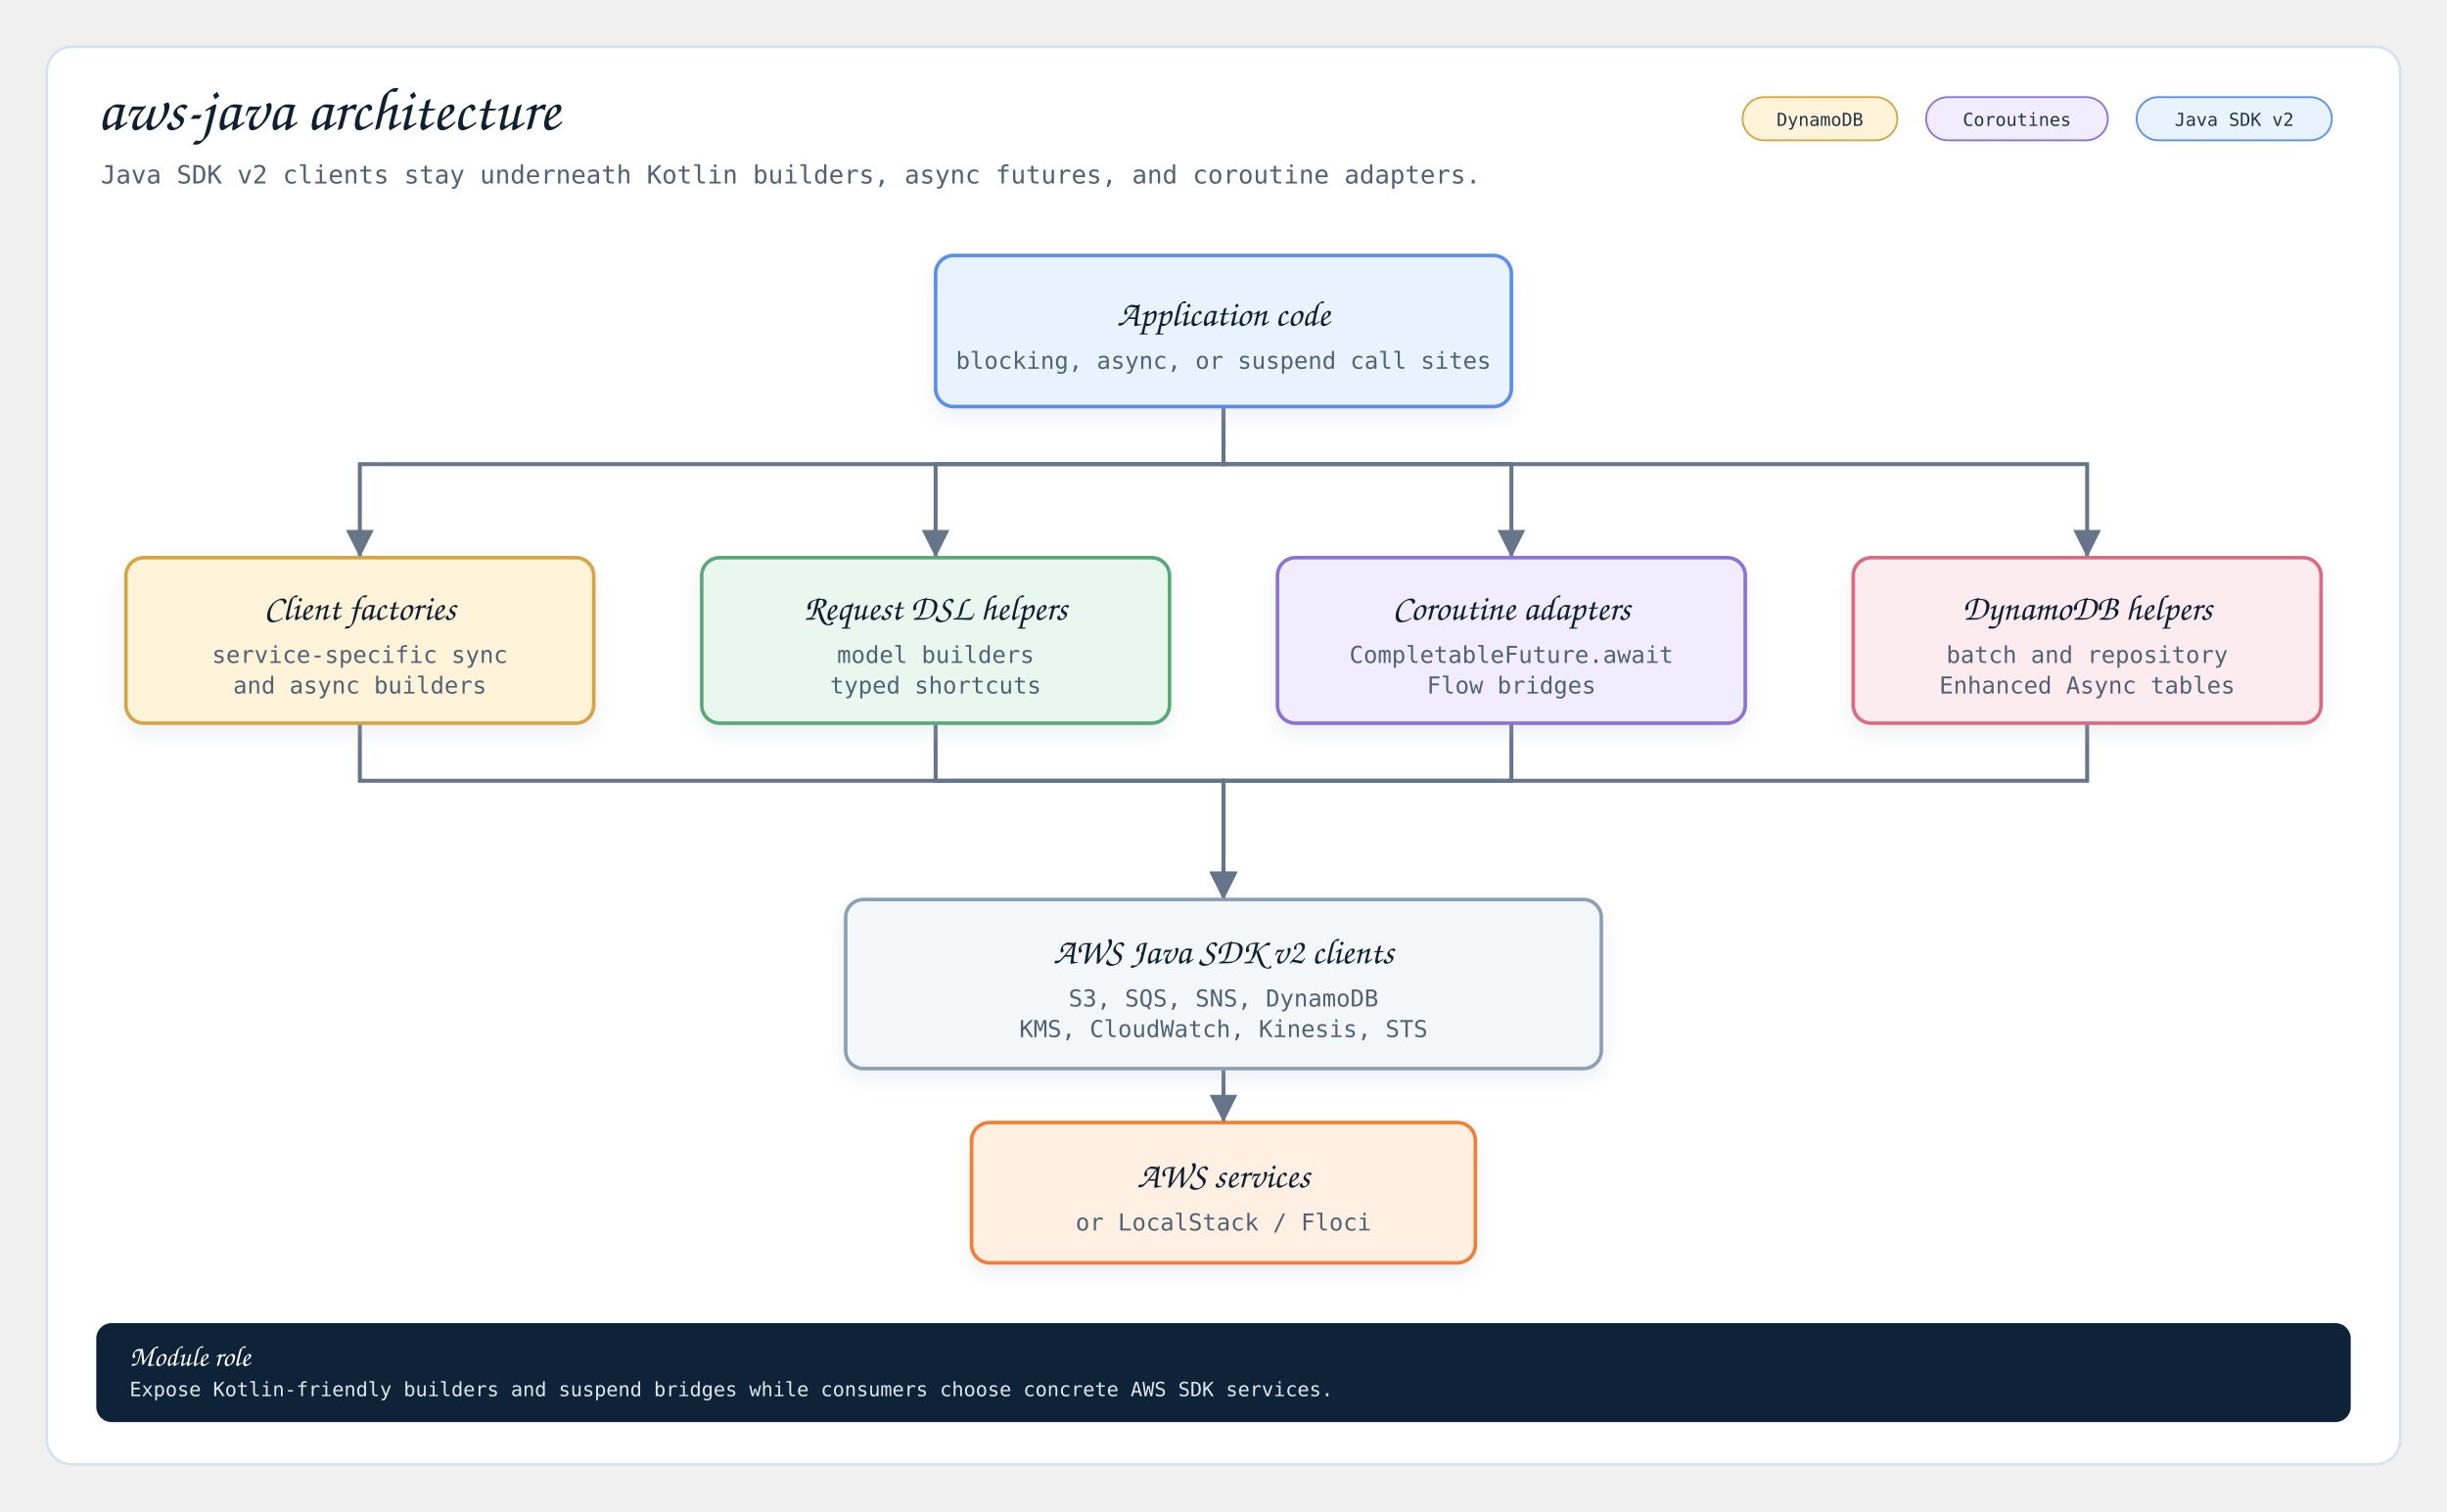
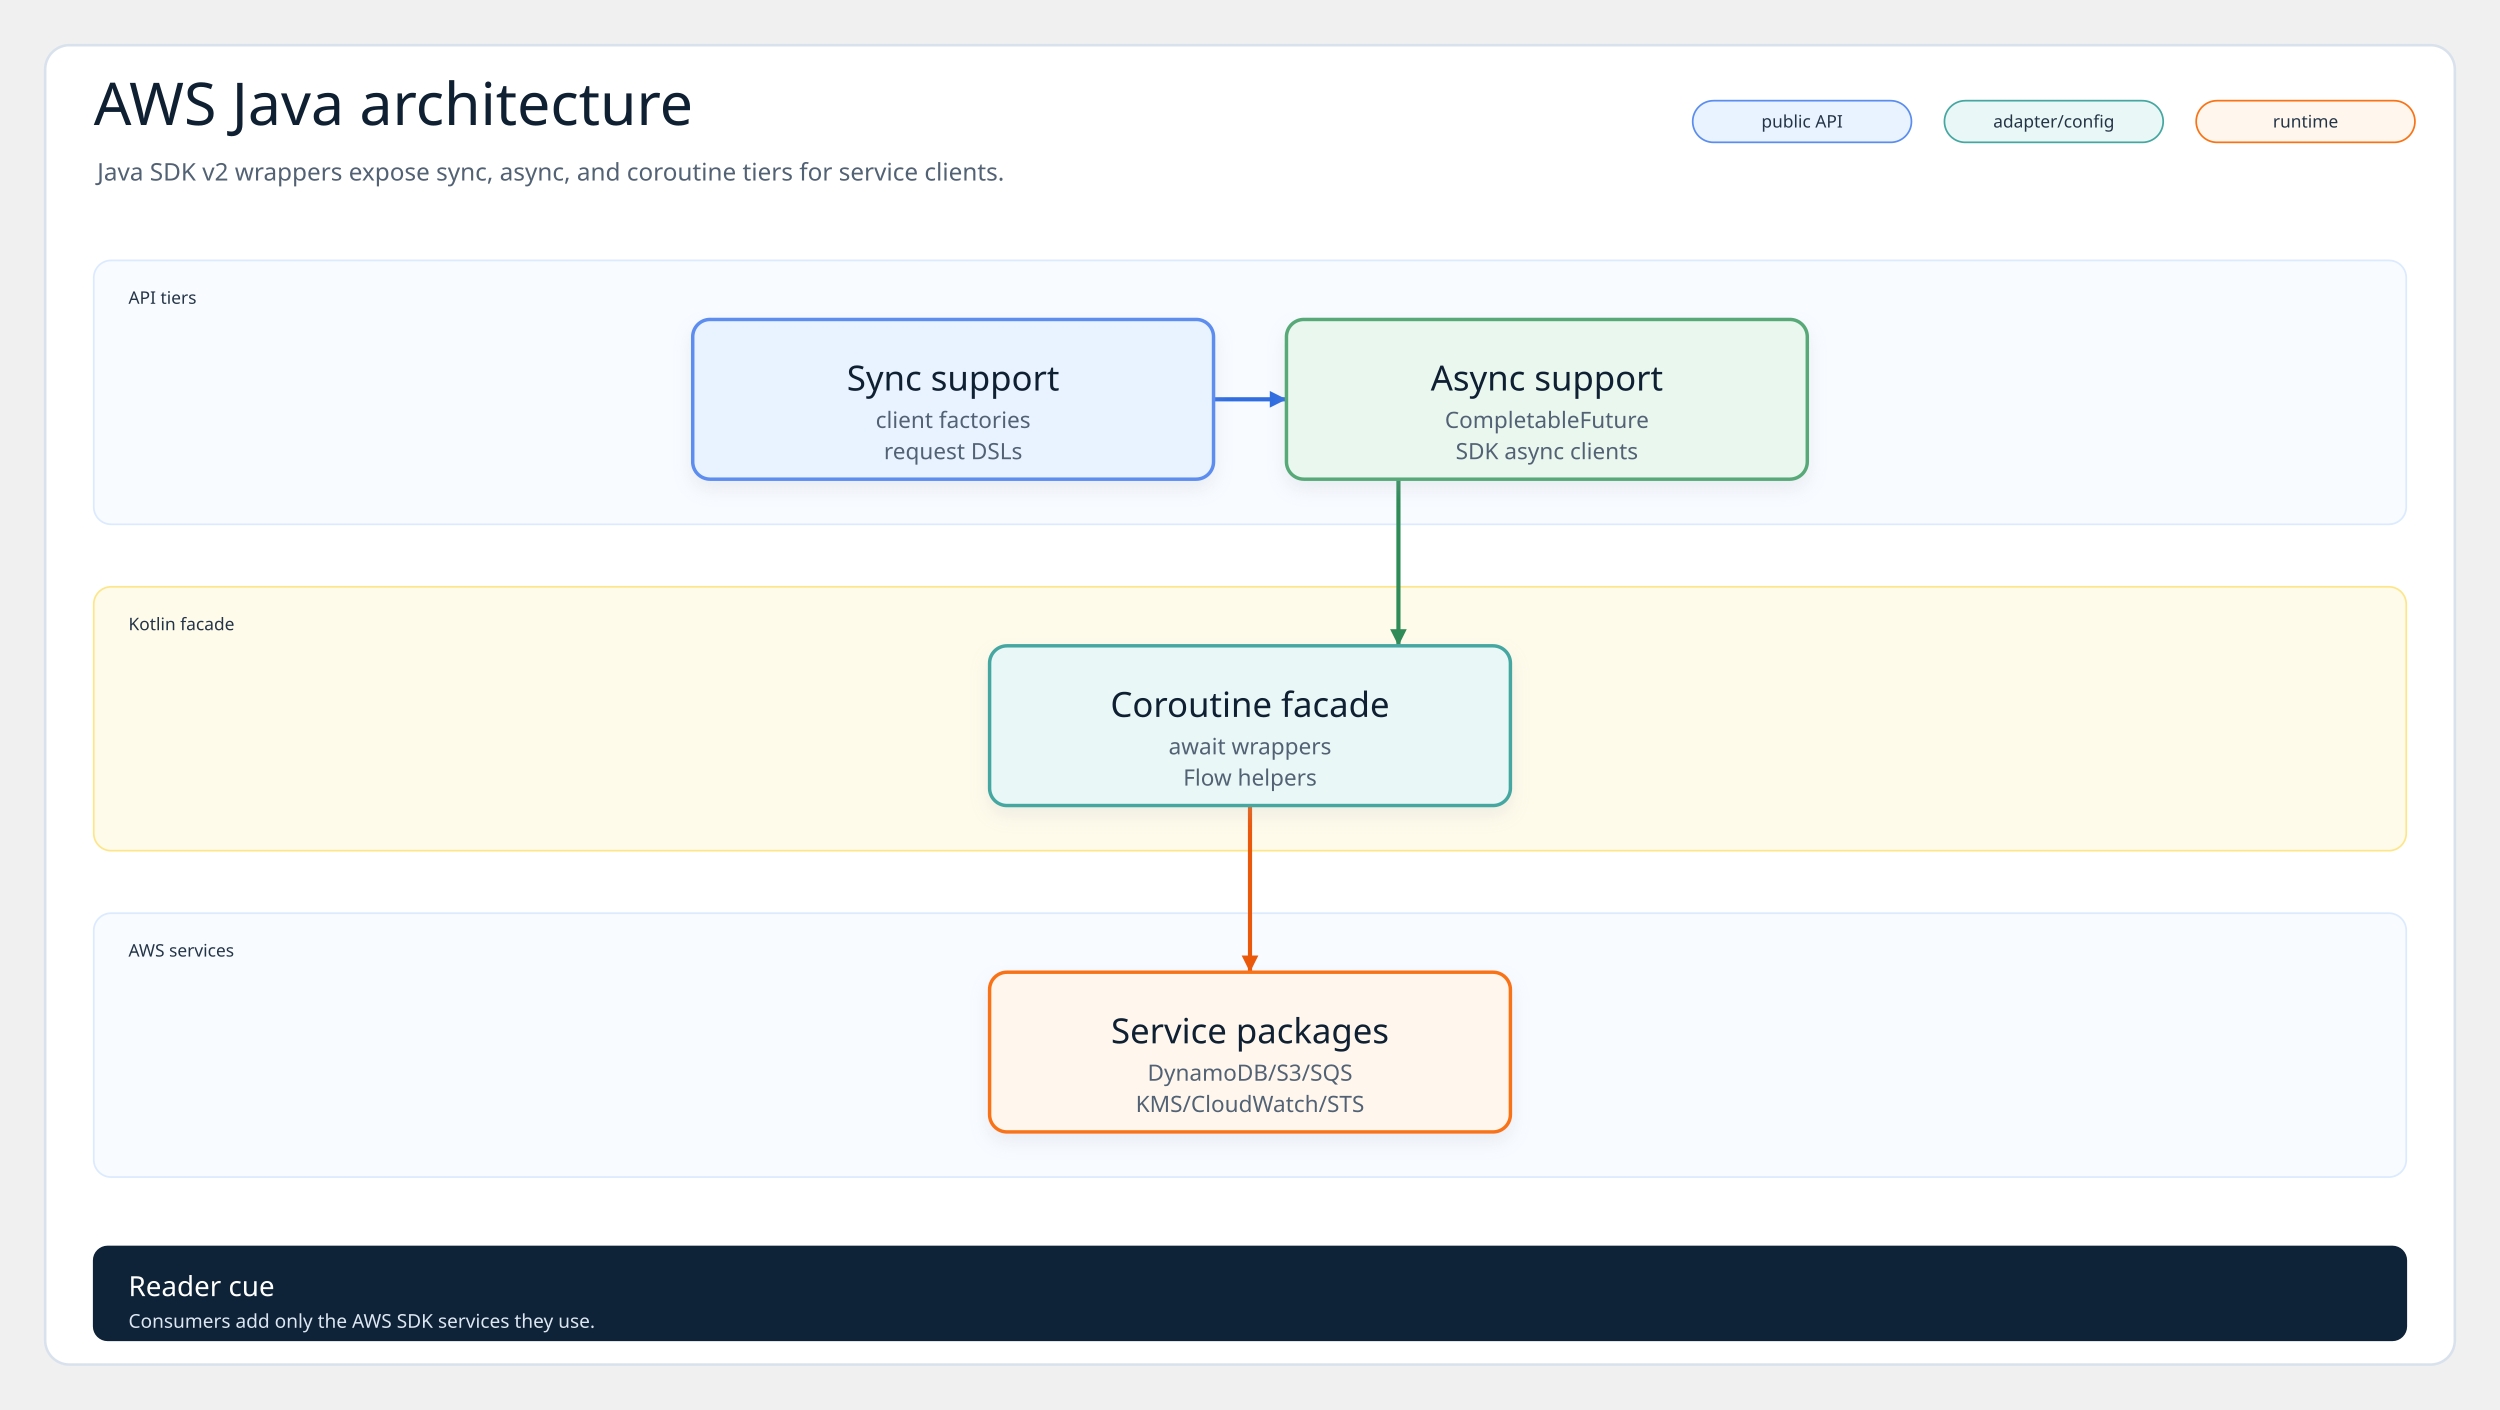
- <svg xmlns="http://www.w3.org/2000/svg" width="1360" height="840" viewBox="0 0 1360 840" role="img" aria-label="aws-java architecture">
+ <svg xmlns="http://www.w3.org/2000/svg" width="1440" height="812" viewBox="0 0 1440 812" role="img" aria-label="AWS Java architecture">
  <defs>
-     <marker id="arrow" markerWidth="9" markerHeight="9" refX="8" refY="4.5" orient="auto" markerUnits="strokeWidth">
-       <path d="M1,1 L8,4.5 L1,8 Z" fill="#66758A" />
-     </marker>
    <filter id="shadow" x="-10%" y="-10%" width="120%" height="130%">
      <feDropShadow dx="0" dy="5" stdDeviation="5" flood-color="#AAB7C6" flood-opacity="0.20" />
    </filter>
  </defs>
  <style>
  svg{background:#F5F7FA}
  .frame{fill:#FFFFFF;stroke:#D9E2EC;stroke-width:1.5}
-   .title{font-family:"Architects Daughter","Comic Sans MS",cursive;font-size:34px;fill:#102033}
-   .subtitle,.detail,.footer-detail{font-family:"Comic Mono","SFMono-Regular",Menlo,monospace;fill:#526274}
+   .title{font-family:"Architects Daughter";font-size:34px;fill:#102033}
+   .seqTitle{font-family:"Architects Daughter";font-size:44px;fill:#102033}
+   .seqSubtitle{font-family:"Comic Mono";font-size:16px;fill:#526274}
+   .seqParticipantTitle{font-family:"Architects Daughter";font-size:24px;fill:#102033}
+   .seqParticipantDetail{font-family:"Comic Mono";font-size:13px;fill:#526274}
+   .subtitle,.detail,.tiny,.label{font-family:"Comic Mono";fill:#526274}
  .subtitle{font-size:14px}
-   .card-title{font-family:"Architects Daughter","Comic Sans MS",cursive;font-size:20px;fill:#102033}
+   .label{font-size:12px;fill:#344456}
+   .card-title{font-family:"Architects Daughter";font-size:20px;fill:#102033}
  .detail{font-size:13px}
-   .chip{font-family:"Comic Mono","SFMono-Regular",Menlo,monospace;font-size:10px;fill:#243447}
+   .tiny{font-size:10px}
+   .chip{font-family:"Comic Mono";font-size:10px;fill:#243447}
  .card{stroke-width:2;filter:url(#shadow)}
-   .edge{fill:none;stroke-width:2.2;marker-end:url(#arrow)}
-   .edge-label{font-family:"Comic Mono","SFMono-Regular",Menlo,monospace;font-size:11px;fill:#344456}
-   .label-bg{fill:#FFFFFF;stroke:#D9E2EC}
+   .edge{fill:none;stroke-width:2.4;stroke-linecap:round;stroke-linejoin:round}
+   .seq{fill:none;stroke-width:3;stroke-linecap:round;stroke-linejoin:round}
+   .seqReturn{fill:none;stroke-width:2.7;stroke-linecap:round;stroke-linejoin:round;stroke-dasharray:8 7}
+   .labelPill{fill:#FFFFFF;stroke:#D6E3EF;stroke-width:1.4}
+   .numberBadge{font-family:"Comic Mono";font-size:12px;fill:#FFFFFF}
+   .altBox{fill:#FFFFFF;fill-opacity:.44;stroke:#D6A441;stroke-width:1.8;stroke-dasharray:8 8}
+   .activation{stroke-width:1.4}
  .footer{fill:#0E2238;stroke:#0E2238}
-   .footer-title{font-family:"Architects Daughter","Comic Sans MS",cursive;font-size:16px;fill:#FFFFFF}
-   .footer-detail{font-size:11px;fill:#DDE7F2}
+   .footer-title{font-family:"Architects Daughter";font-size:16px;fill:#FFFFFF}
+   .footer-detail{font-family:"Comic Mono";font-size:11px;fill:#DDE7F2}
+   .seq-line{stroke:#CBD5E1;stroke-width:1.6;stroke-dasharray:6 8}
+   .bar-label{font-family:"Architects Daughter";font-size:17px;fill:#102033}
</style>
-   <rect x="26" y="26" width="1308" height="788" rx="14" class="frame" />
-   <text class="title" x="54" y="72">aws-java architecture</text>
-   <text class="subtitle" x="56" y="102">Java SDK v2 clients stay underneath Kotlin builders, async futures, and coroutine adapters.</text>
-   <rect x="1187.5" y="54" width="108.5" height="24" rx="12" fill="#E8F3FF" stroke="#5B8DEF" />
-   <text class="chip" x="1241.75" y="70" text-anchor="middle">Java SDK v2</text>
-   <rect x="1070.5" y="54" width="101" height="24" rx="12" fill="#F1ECFF" stroke="#8A72D6" />
-   <text class="chip" x="1121" y="70" text-anchor="middle">Coroutines</text>
-   <rect x="968.5" y="54" width="86" height="24" rx="12" fill="#FFF3D9" stroke="#D6A441" />
-   <text class="chip" x="1011.5" y="70" text-anchor="middle">DynamoDB</text>
+   <defs>
+     <marker id="arrow-blue" viewBox="0 0 5 5" markerWidth="5" markerHeight="5" refX="4.5" refY="2.5" orient="auto" markerUnits="strokeWidth">
+       <path d="M 0.5 0.5 L 4.5 2.5 L 0.5 4.5 Z" fill="#2F6DE0" />
+     </marker>
+     <marker id="arrow-green" viewBox="0 0 5 5" markerWidth="5" markerHeight="5" refX="4.5" refY="2.5" orient="auto" markerUnits="strokeWidth">
+       <path d="M 0.5 0.5 L 4.5 2.5 L 0.5 4.5 Z" fill="#2F8B57" />
+     </marker>
+     <marker id="arrow-teal" viewBox="0 0 5 5" markerWidth="5" markerHeight="5" refX="4.5" refY="2.5" orient="auto" markerUnits="strokeWidth">
+       <path d="M 0.5 0.5 L 4.5 2.5 L 0.5 4.5 Z" fill="#168E86" />
+     </marker>
+     <marker id="arrow-amber" viewBox="0 0 5 5" markerWidth="5" markerHeight="5" refX="4.5" refY="2.5" orient="auto" markerUnits="strokeWidth">
+       <path d="M 0.5 0.5 L 4.5 2.5 L 0.5 4.5 Z" fill="#B98518" />
+     </marker>
+     <marker id="arrow-rose" viewBox="0 0 5 5" markerWidth="5" markerHeight="5" refX="4.5" refY="2.5" orient="auto" markerUnits="strokeWidth">
+       <path d="M 0.5 0.5 L 4.5 2.5 L 0.5 4.5 Z" fill="#C74E68" />
+     </marker>
+     <marker id="arrow-violet" viewBox="0 0 5 5" markerWidth="5" markerHeight="5" refX="4.5" refY="2.5" orient="auto" markerUnits="strokeWidth">
+       <path d="M 0.5 0.5 L 4.5 2.5 L 0.5 4.5 Z" fill="#7255C7" />
+     </marker>
+     <marker id="arrow-orange" viewBox="0 0 5 5" markerWidth="5" markerHeight="5" refX="4.5" refY="2.5" orient="auto" markerUnits="strokeWidth">
+       <path d="M 0.5 0.5 L 4.5 2.5 L 0.5 4.5 Z" fill="#EA580C" />
+     </marker>
+     <marker id="arrow-slate" viewBox="0 0 5 5" markerWidth="5" markerHeight="5" refX="4.5" refY="2.5" orient="auto" markerUnits="strokeWidth">
+       <path d="M 0.5 0.5 L 4.5 2.5 L 0.5 4.5 Z" fill="#475569" />
+     </marker>
+   </defs>
+   <rect x="26" y="26" width="1388" height="760" rx="14" class="frame" />
+   <text class="title" x="54" y="72">AWS Java architecture</text>
+   <text class="subtitle" x="56" y="104">Java SDK v2 wrappers expose sync, async, and coroutine tiers for service clients.</text>
  <g>
-     <g>
-       <path class="edge" d="M680 226 L680 258 L200 258 L200 310" stroke="#66758A" />
-     </g>
-     <g>
-       <path class="edge" d="M680 226 L680 258 L520 258 L520 310" stroke="#66758A" />
-     </g>
-     <g>
-       <path class="edge" d="M680 226 L680 258 L840 258 L840 310" stroke="#66758A" />
-     </g>
-     <g>
-       <path class="edge" d="M680 226 L680 258 L1160 258 L1160 310" stroke="#66758A" />
-     </g>
-     <g>
-       <path class="edge" d="M200 402 L200 434 L680 434 L680 500" stroke="#66758A" />
-     </g>
-     <g>
-       <path class="edge" d="M520 402 L520 434 L680 434 L680 500" stroke="#66758A" />
-     </g>
-     <g>
-       <path class="edge" d="M840 402 L840 434 L680 434 L680 500" stroke="#66758A" />
-     </g>
-     <g>
-       <path class="edge" d="M1160 402 L1160 434 L680 434 L680 500" stroke="#66758A" />
-     </g>
-     <g>
-       <path class="edge" d="M680 594 L680 609 L680 609 L680 624" stroke="#66758A" />
-     </g>
+     <rect x="975" y="58" width="126" height="24" rx="12" fill="#E8F3FF" stroke="#5B8DEF" />
+     <text class="chip" x="1038.0" y="70" text-anchor="middle" dominant-baseline="middle">public API</text>
  </g>
-   <g id="app">
-     <rect class="card" x="520" y="142" width="320" height="84" rx="10" fill="#E8F3FF" stroke="#5B8DEF" />
-     <text class="card-title" x="680" y="181" text-anchor="middle">Application code</text>
-     <text class="detail" x="680" y="205" text-anchor="middle">blocking, async, or suspend call sites</text>
+   <g>
+     <rect x="1120" y="58" width="126" height="24" rx="12" fill="#E9F7F6" stroke="#45A7A1" />
+     <text class="chip" x="1183.0" y="70" text-anchor="middle" dominant-baseline="middle">adapter/config</text>
  </g>
-   <g id="factories">
-     <rect class="card" x="70" y="310" width="260" height="92" rx="10" fill="#FFF3D9" stroke="#D6A441" />
-     <text class="card-title" x="200" y="344.5" text-anchor="middle">Client factories</text>
-     <text class="detail" x="200" y="368.5" text-anchor="middle">service-specific sync</text>
-     <text class="detail" x="200" y="385.5" text-anchor="middle">and async builders</text>
+   <g>
+     <rect x="1265" y="58" width="126" height="24" rx="12" fill="#FFF7ED" stroke="#F97316" />
+     <text class="chip" x="1328.0" y="70" text-anchor="middle" dominant-baseline="middle">runtime</text>
  </g>
-   <g id="dsl">
-     <rect class="card" x="390" y="310" width="260" height="92" rx="10" fill="#EAF7EF" stroke="#58A978" />
-     <text class="card-title" x="520" y="344.5" text-anchor="middle">Request DSL helpers</text>
-     <text class="detail" x="520" y="368.5" text-anchor="middle">model builders</text>
-     <text class="detail" x="520" y="385.5" text-anchor="middle">typed shortcuts</text>
+   <rect x="54" y="150" width="1332" height="152" rx="10" fill="#F8FBFF" stroke="#DBEAFE" />
+   <text class="chip" x="74" y="175">API tiers</text>
+   <rect x="54" y="338" width="1332" height="152" rx="10" fill="#FFFBEB" stroke="#FDE68A" />
+   <text class="chip" x="74" y="363">Kotlin facade</text>
+   <rect x="54" y="526" width="1332" height="152" rx="10" fill="#F8FBFF" stroke="#DBEAFE" />
+   <text class="chip" x="74" y="551">AWS services</text>
+   <g id="routes">
+     <path class="edge" d="M 699.0 230.0 L 741.0 230.0" stroke="#2F6DE0" marker-end="url(#arrow-blue)" />
+     <path class="edge" d="M 805.5 276.0 L 805.5 372.0" stroke="#2F8B57" marker-end="url(#arrow-green)" />
+     <path class="edge" d="M 720.0 464.0 L 720.0 560.0" stroke="#EA580C" marker-end="url(#arrow-orange)" />
  </g>
-   <g id="coroutine">
-     <rect class="card" x="710" y="310" width="260" height="92" rx="10" fill="#F1ECFF" stroke="#8A72D6" />
-     <text class="card-title" x="840" y="344.5" text-anchor="middle">Coroutine adapters</text>
-     <text class="detail" x="840" y="368.5" text-anchor="middle">CompletableFuture.await</text>
-     <text class="detail" x="840" y="385.5" text-anchor="middle">Flow bridges</text>
+   <g id="sync">
+     <rect class="card" x="399.0" y="184.0" width="300.0" height="92.0" rx="10" fill="#E8F3FF" stroke="#5B8DEF" />
+     <text class="card-title" x="549.0" y="218.0" text-anchor="middle" dominant-baseline="middle">Sync support</text>
+     <text class="detail" x="549.0" y="242.0" text-anchor="middle" dominant-baseline="middle">client factories</text>
+     <text class="detail" x="549.0" y="260.0" text-anchor="middle" dominant-baseline="middle">request DSLs</text>
  </g>
-   <g id="batch">
-     <rect class="card" x="1030" y="310" width="260" height="92" rx="10" fill="#FDECEF" stroke="#DC6B82" />
-     <text class="card-title" x="1160" y="344.5" text-anchor="middle">DynamoDB helpers</text>
-     <text class="detail" x="1160" y="368.5" text-anchor="middle">batch and repository</text>
-     <text class="detail" x="1160" y="385.5" text-anchor="middle">Enhanced Async tables</text>
+   <g id="async">
+     <rect class="card" x="741.0" y="184.0" width="300.0" height="92.0" rx="10" fill="#EAF7EF" stroke="#58A978" />
+     <text class="card-title" x="891.0" y="218.0" text-anchor="middle" dominant-baseline="middle">Async support</text>
+     <text class="detail" x="891.0" y="242.0" text-anchor="middle" dominant-baseline="middle">CompletableFuture</text>
+     <text class="detail" x="891.0" y="260.0" text-anchor="middle" dominant-baseline="middle">SDK async clients</text>
  </g>
-   <g id="sdk">
-     <rect class="card" x="470" y="500" width="420" height="94" rx="10" fill="#F4F7FA" stroke="#8CA0B3" />
-     <text class="card-title" x="680" y="535.5" text-anchor="middle">AWS Java SDK v2 clients</text>
-     <text class="detail" x="680" y="559.5" text-anchor="middle">S3, SQS, SNS, DynamoDB</text>
-     <text class="detail" x="680" y="576.5" text-anchor="middle">KMS, CloudWatch, Kinesis, STS</text>
+   <g id="coroutines">
+     <rect class="card" x="570.0" y="372.0" width="300.0" height="92.0" rx="10" fill="#E9F7F6" stroke="#45A7A1" />
+     <text class="card-title" x="720.0" y="406.0" text-anchor="middle" dominant-baseline="middle">Coroutine facade</text>
+     <text class="detail" x="720.0" y="430.0" text-anchor="middle" dominant-baseline="middle">await wrappers</text>
+     <text class="detail" x="720.0" y="448.0" text-anchor="middle" dominant-baseline="middle">Flow helpers</text>
  </g>
-   <g id="aws">
-     <rect class="card" x="540" y="624" width="280" height="78" rx="10" fill="#FFF0E3" stroke="#F47B36" />
-     <text class="card-title" x="680" y="660" text-anchor="middle">AWS services</text>
-     <text class="detail" x="680" y="684" text-anchor="middle">or LocalStack / Floci</text>
+   <g id="services">
+     <rect class="card" x="570.0" y="560.0" width="300.0" height="92.0" rx="10" fill="#FFF7ED" stroke="#F97316" />
+     <text class="card-title" x="720.0" y="594.0" text-anchor="middle" dominant-baseline="middle">Service packages</text>
+     <text class="detail" x="720.0" y="618.0" text-anchor="middle" dominant-baseline="middle">DynamoDB/S3/SQS</text>
+     <text class="detail" x="720.0" y="636.0" text-anchor="middle" dominant-baseline="middle">KMS/CloudWatch/STS</text>
  </g>
-   <rect class="footer" x="54" y="736" width="1252" height="54" rx="8" />
-   <text class="footer-title" x="72" y="755" dominant-baseline="middle">Module role</text>
-   <text class="footer-detail" x="72" y="773" dominant-baseline="middle">Expose Kotlin-friendly builders and suspend bridges while consumers choose concrete AWS SDK services.</text>
+   <rect class="footer" x="54" y="718" width="1332" height="54" rx="8" />
+   <text class="footer-title" x="74" y="741" dominant-baseline="middle">Reader cue</text>
+   <text class="footer-detail" x="74" y="761" dominant-baseline="middle">Consumers add only the AWS SDK services they use.</text>
</svg>
